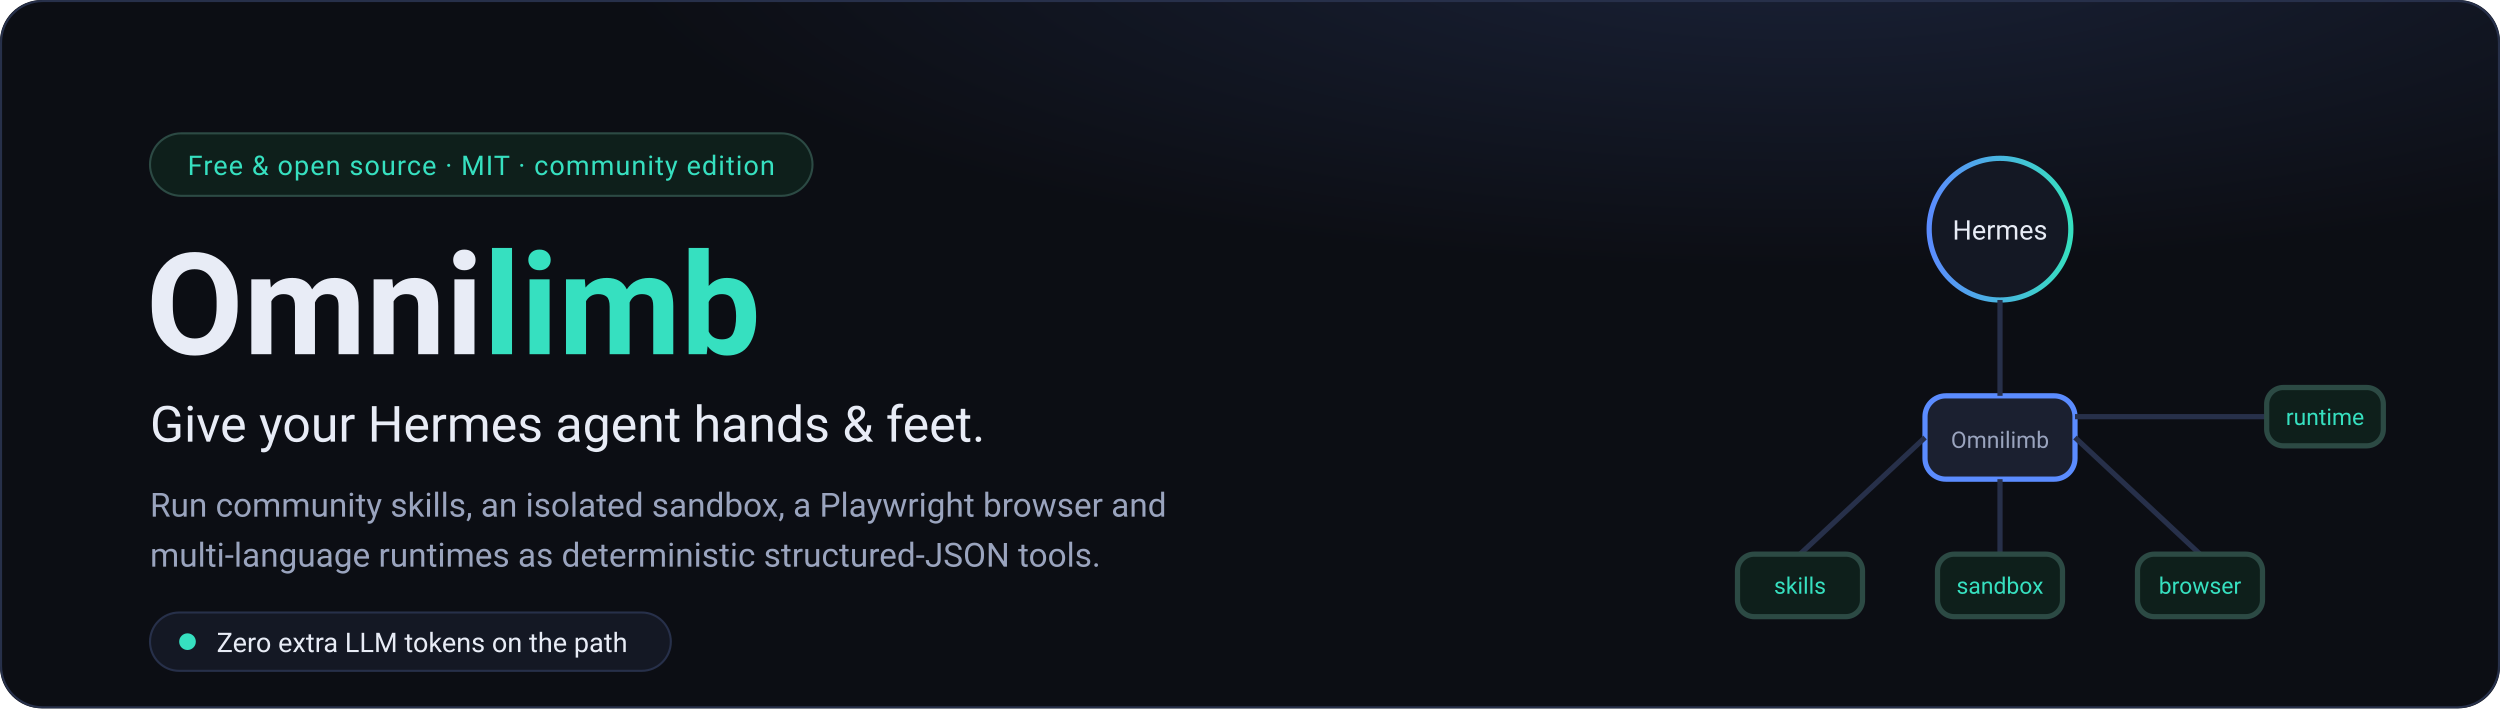
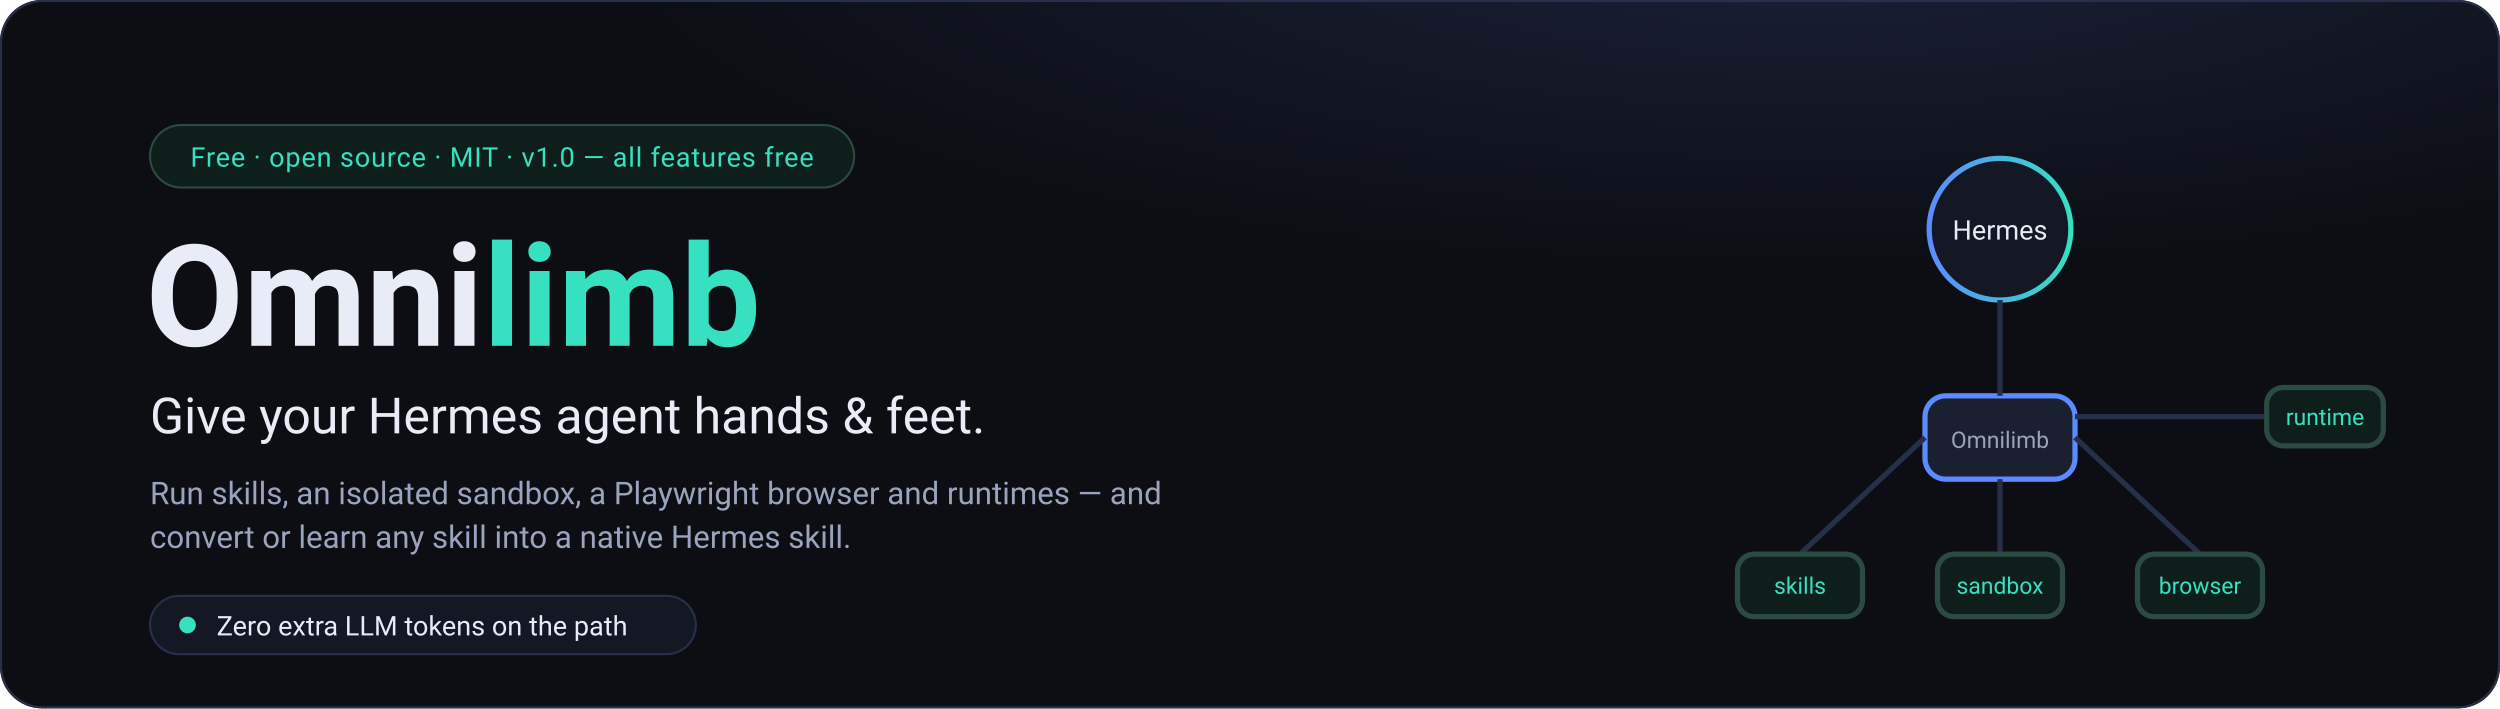
<svg xmlns="http://www.w3.org/2000/svg" width="1200" height="340" viewBox="0 0 1200 340" font-family="-apple-system,BlinkMacSystemFont,'Segoe UI',Roboto,Helvetica,Arial,sans-serif">
  <defs>
    <radialGradient id="glow" cx="72%" cy="-10%" r="80%">
      <stop offset="0%" stop-color="#1a2238" />
      <stop offset="60%" stop-color="#0c0e14" />
    </radialGradient>
    <linearGradient id="accent" x1="0" y1="0" x2="1" y2="0">
      <stop offset="0%" stop-color="#5b8cff" />
      <stop offset="100%" stop-color="#36e0c0" />
    </linearGradient>
  </defs>
  <rect width="1200" height="340" rx="20" fill="url(#glow)" />
  <rect x="0.5" y="0.5" width="1199" height="339" rx="20" fill="none" stroke="#27304a" />
-   <g transform="translate(72,64)">
-     <rect width="318" height="30" rx="15" fill="#0e1f1b" stroke="#2c4a44" />
-     <text x="159" y="20" text-anchor="middle" fill="#36e0c0" font-size="13" letter-spacing="0.5">Free &amp; open source · MIT · community edition</text>
+   <g transform="translate(72,60)">
+     <rect width="338" height="30" rx="15" fill="#0e1f1b" stroke="#2c4a44" />
+     <text x="169" y="20" text-anchor="middle" fill="#36e0c0" font-size="13" letter-spacing="0.4">Free · open source · MIT · v1.0 — all features free</text>
  </g>
-   <text x="70" y="170" font-size="68" font-weight="700" fill="#e8ecf6">Omni<tspan fill="#36e0c0">limb</tspan>
+   <text x="70" y="166" font-size="68" font-weight="700" fill="#e8ecf6">Omni<tspan fill="#36e0c0">limb</tspan>
  </text>
-   <text x="72" y="212" font-size="24" fill="#e8ecf6">Give your Hermes agent hands &amp; feet.</text>
-   <text x="72" y="248" font-size="16" fill="#9aa4be">Run community skills, an isolated sandbox, a Playwright browser and</text>
-   <text x="72" y="272" font-size="16" fill="#9aa4be">multi-language runtimes as deterministic structured-JSON tools.</text>
-   <g transform="translate(72,294)">
-     <rect width="250" height="28" rx="14" fill="#141824" stroke="#27304a" />
+   <text x="72" y="208" font-size="24" fill="#e8ecf6">Give your Hermes agent hands &amp; feet.</text>
+   <text x="72" y="242" font-size="15" fill="#9aa4be">Run skills, an isolated sandbox, a Playwright browser and runtimes — and</text>
+   <text x="72" y="263" font-size="15" fill="#9aa4be">convert or learn any skill into a native Hermes skill.</text>
+   <g transform="translate(72,286)">
+     <rect width="262" height="28" rx="14" fill="#141824" stroke="#27304a" />
    <circle cx="18" cy="14" r="4" fill="#36e0c0" />
    <text x="32" y="19" fill="#e8ecf6" font-size="13">Zero extra LLM tokens on the path</text>
  </g>
  <g transform="translate(840,70)" fill="none" stroke-width="2.5">
    <circle cx="120" cy="40" r="34" fill="#141824" stroke="url(#accent)" />
    <text x="120" y="45" text-anchor="middle" fill="#e8ecf6" font-size="13" stroke="none">Hermes</text>
    <rect x="84" y="120" width="72" height="40" rx="10" fill="#1b2030" stroke="#5b8cff" />
    <text x="120" y="145" text-anchor="middle" fill="#9aa4be" font-size="11" stroke="none">Omnilimb</text>
    <path d="M120 74 L120 120" stroke="#27304a" />
    <path d="M84 140 L24 196" stroke="#27304a" />
    <path d="M120 160 L120 196" stroke="#27304a" />
    <path d="M156 140 L216 196" stroke="#27304a" />
    <path d="M156 130 L260 130" stroke="#27304a" />
    <g stroke="#2c4a44">
      <rect x="-6" y="196" width="60" height="30" rx="8" fill="#0e1f1b" />
      <rect x="90" y="196" width="60" height="30" rx="8" fill="#0e1f1b" />
      <rect x="186" y="196" width="60" height="30" rx="8" fill="#0e1f1b" />
      <rect x="248" y="116" width="56" height="28" rx="8" fill="#0e1f1b" />
    </g>
    <g fill="#36e0c0" font-size="11" stroke="none" text-anchor="middle">
      <text x="24" y="215">skills</text>
      <text x="120" y="215">sandbox</text>
      <text x="216" y="215">browser</text>
      <text x="276" y="134">runtime</text>
    </g>
  </g>
</svg>
